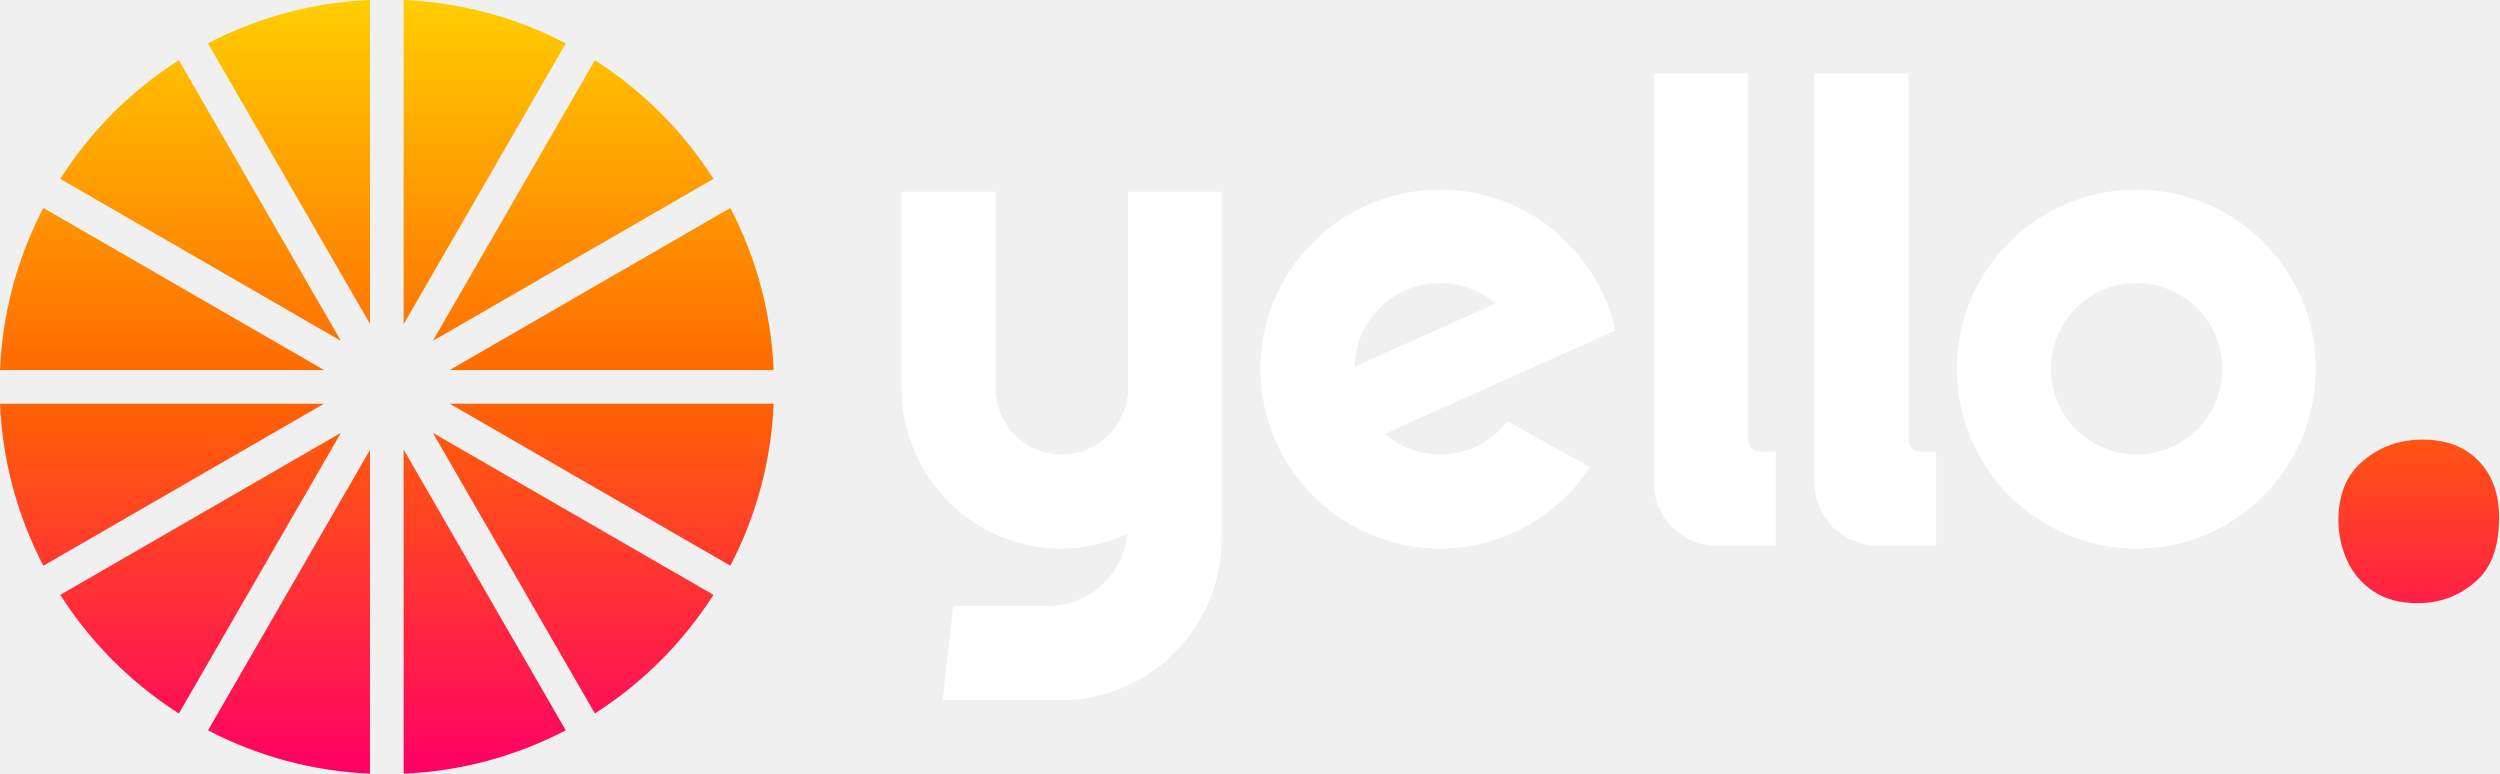
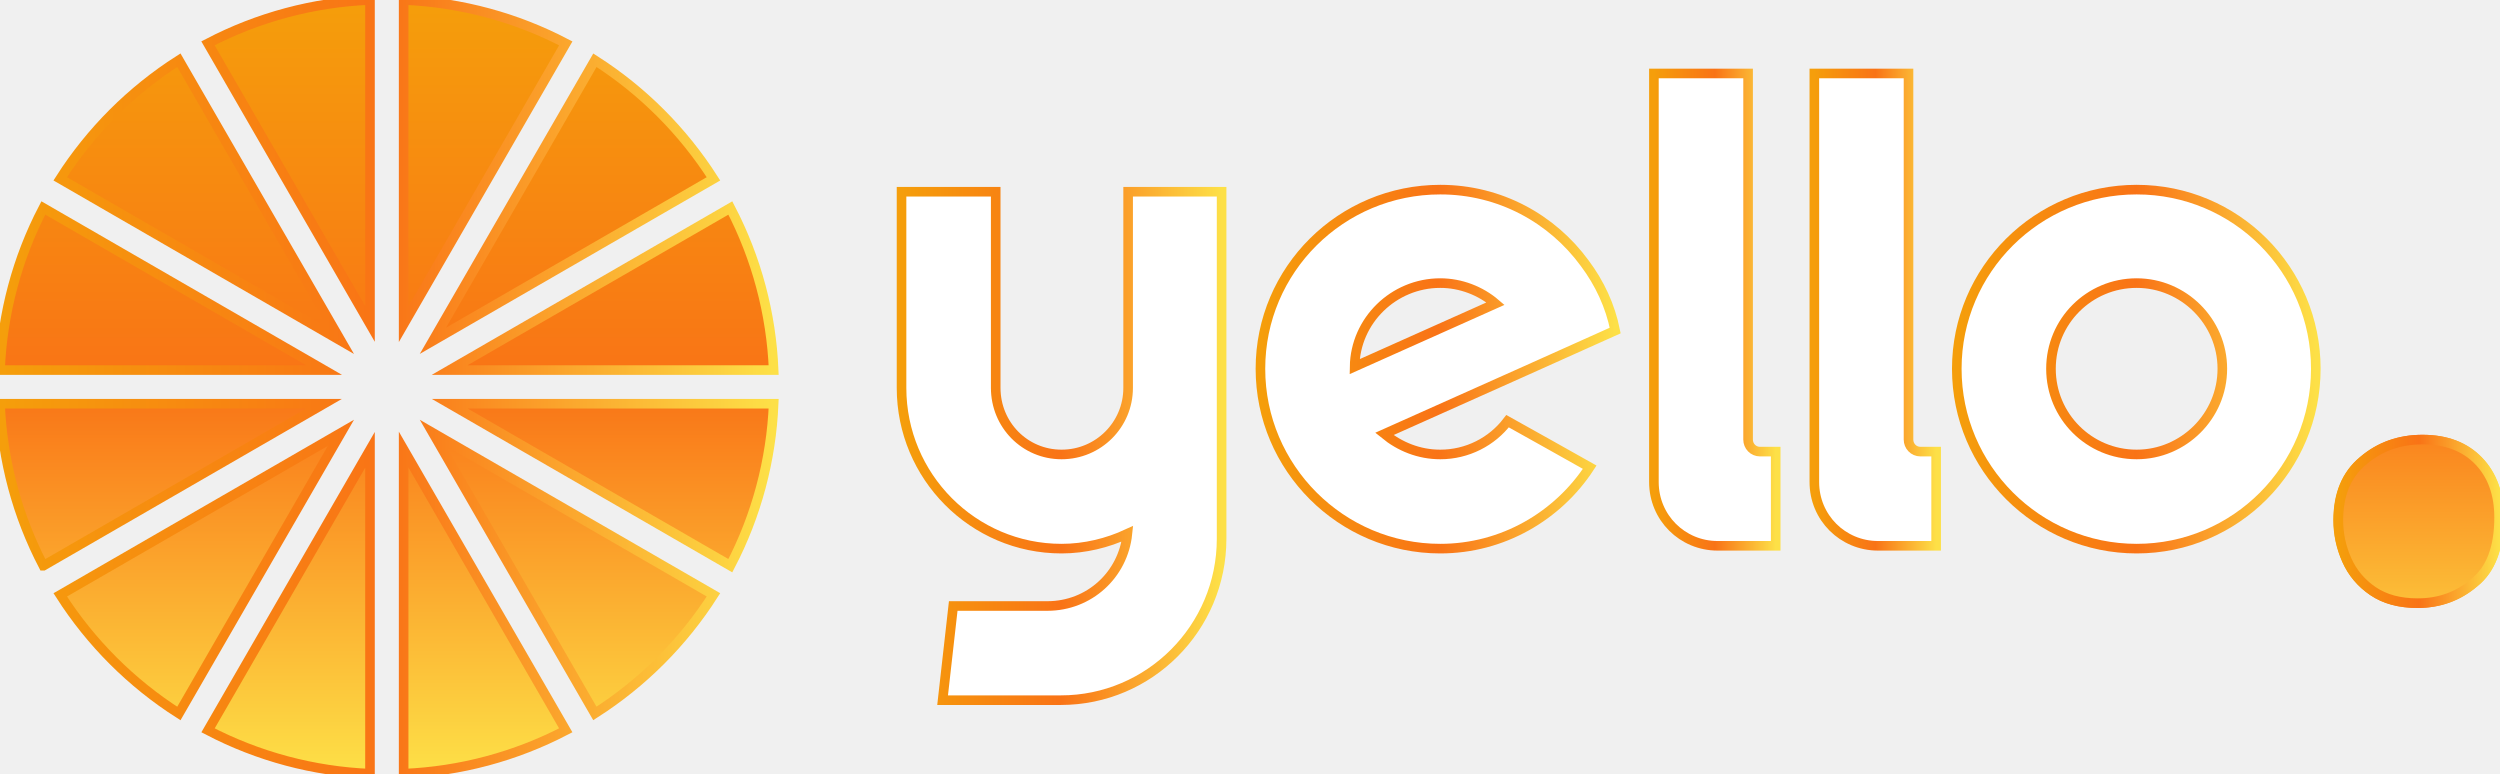
<svg xmlns="http://www.w3.org/2000/svg" width="391" height="121" viewBox="0 0 391 121" fill="none">
+   <style>
+   path { stroke: url(#brandStroke); stroke-width: 1.5; vector-effect: non-scaling-stroke; }
+ </style>
  <path fill-rule="evenodd" clip-rule="evenodd" d="M57.866 0C49.025 0.37 40.374 2.683 32.529 6.776L57.866 50.659V0ZM57.866 70.353L32.537 114.224C40.38 118.316 49.028 120.629 57.866 121V70.353ZM63.13 121V70.309L88.483 114.22C80.633 118.315 71.976 120.632 63.13 121ZM63.13 50.699V0C72.249 0.387 80.848 2.795 88.487 6.784L63.13 50.699ZM9.422 93.037L53.321 67.691L27.975 111.59C20.515 106.828 14.184 100.496 9.422 93.037ZM111.586 27.971L67.703 53.304L93.045 9.422C100.501 14.184 106.826 20.514 111.586 27.971ZM9.418 27.967C14.18 20.508 20.512 14.176 27.971 9.414L53.316 53.313L9.418 27.967ZM6.78 32.525C2.685 40.375 0.371 49.032 0.004 57.878H50.691L6.78 32.525ZM6.78 88.479C2.687 80.634 0.374 71.983 0.004 63.142H50.671L6.784 88.479H6.78ZM70.321 57.878H121C120.632 49.033 118.318 40.378 114.224 32.529L70.321 57.878ZM114.224 88.475L70.341 63.146H121C120.629 71.984 118.315 80.632 114.224 88.475ZM67.703 67.7L93.037 111.582C100.494 106.821 106.824 100.49 111.586 93.033L67.703 67.7Z" fill="url(#paint0_linear_8303_4204)" />
  <path d="M176.44 29.989H191.059V84.256C191.059 98.211 179.762 109.507 165.919 109.507H147.423L149.085 94.778H163.814C170.349 94.778 175.665 89.905 176.329 83.481C173.228 84.921 169.684 85.807 166.029 85.807C152.186 85.807 141 74.51 141 60.667V29.989H155.73V60.667C155.73 66.426 160.27 71.077 166.029 71.077C171.788 71.077 176.44 66.426 176.44 60.667V29.989Z" fill="white" />
  <path d="M225.262 71.077C229.471 71.077 233.347 69.084 235.783 65.872C239.77 68.087 245.086 71.077 248.63 73.071C243.646 80.713 235.008 85.807 225.262 85.807C209.757 85.807 197.132 73.181 197.132 57.677C197.132 42.172 209.757 29.657 225.262 29.657C234.565 29.657 242.76 34.198 247.855 41.175C250.181 44.276 251.842 47.82 252.617 51.696L238.552 58.009L216.513 67.866C218.949 69.859 221.94 71.077 225.262 71.077ZM225.262 44.276C217.953 44.276 211.972 50.146 211.861 57.344L233.901 47.488C231.575 45.494 228.474 44.276 225.262 44.276Z" fill="white" />
  <path d="M273.401 11.494V68.751C273.401 69.748 274.176 70.634 275.284 70.634H277.72V85.364H268.639C263.101 85.364 258.671 80.934 258.671 75.397V11.494H273.401Z" fill="white" />
  <path d="M298.492 11.494V68.751C298.492 69.748 299.268 70.634 300.375 70.634H302.812V85.364H293.73C288.193 85.364 283.763 80.934 283.763 75.397V11.494H298.492Z" fill="white" />
  <path d="M334.173 85.807C318.668 85.807 306.042 73.181 306.042 57.677C306.042 42.172 318.668 29.657 334.173 29.657C349.678 29.657 362.192 42.172 362.192 57.677C362.192 73.181 349.678 85.807 334.173 85.807ZM334.173 44.276C326.753 44.276 320.772 50.256 320.772 57.677C320.772 65.097 326.753 71.077 334.173 71.077C341.482 71.077 347.573 65.097 347.573 57.677C347.573 50.256 341.482 44.276 334.173 44.276Z" fill="white" />
  <path d="M378.087 94.335C375.282 94.335 372.956 93.707 371.11 92.452C369.264 91.197 367.899 89.572 367.013 87.579C366.127 85.585 365.684 83.518 365.684 81.377C365.684 77.316 366.976 74.215 369.56 72.074C372.144 69.859 375.245 68.751 378.863 68.751C382.554 68.751 385.471 69.859 387.612 72.074C389.753 74.289 390.824 77.242 390.824 80.934C390.824 85.659 389.532 89.056 386.947 91.123C384.437 93.264 381.484 94.335 378.087 94.335Z" fill="white" />
  <path d="M378.124 94.335C375.318 94.335 372.992 93.707 371.147 92.452C369.301 91.197 367.935 89.573 367.049 87.579C366.163 85.586 365.72 83.518 365.72 81.377C365.72 77.316 367.012 74.215 369.596 72.074C372.18 69.859 375.281 68.752 378.899 68.752C382.591 68.752 385.507 69.859 387.648 72.074C389.789 74.289 390.86 77.243 390.86 80.934C390.86 85.659 389.568 89.056 386.984 91.123C384.473 93.264 381.52 94.335 378.124 94.335Z" fill="url(#paint1_linear_8303_4204)" />
  <defs>
+     <linearGradient id="brandStroke" x1="0" y1="0" x2="1" y2="0">
+       <stop stop-color="#F59E0B" offset="0%" />
+       <stop stop-color="#F97316" offset="50%" />
+       <stop stop-color="#FDE047" offset="100%" />
+     </linearGradient>
    <linearGradient id="paint0_linear_8303_4204" x1="60.502" y1="0" x2="60.502" y2="121" gradientUnits="userSpaceOnUse">
-       <stop stop-color="#FFCE00" />
-       <stop offset="0.5" stop-color="#FF6600" />
-       <stop offset="1" stop-color="#FF0066" />
+       <stop stop-color="#F59E0B" />
+       <stop offset="0.5" stop-color="#F97316" />
+       <stop offset="1" stop-color="#FDE047" />
    </linearGradient>
    <linearGradient id="paint1_linear_8303_4204" x1="265.93" y1="11.494" x2="265.93" y2="109.507" gradientUnits="userSpaceOnUse">
-       <stop stop-color="#FFCE00" />
-       <stop offset="0.5" stop-color="#FF6600" />
-       <stop offset="1" stop-color="#FF0066" />
+       <stop stop-color="#F59E0B" />
+       <stop offset="0.5" stop-color="#F97316" />
+       <stop offset="1" stop-color="#FDE047" />
    </linearGradient>
  </defs>
</svg>
